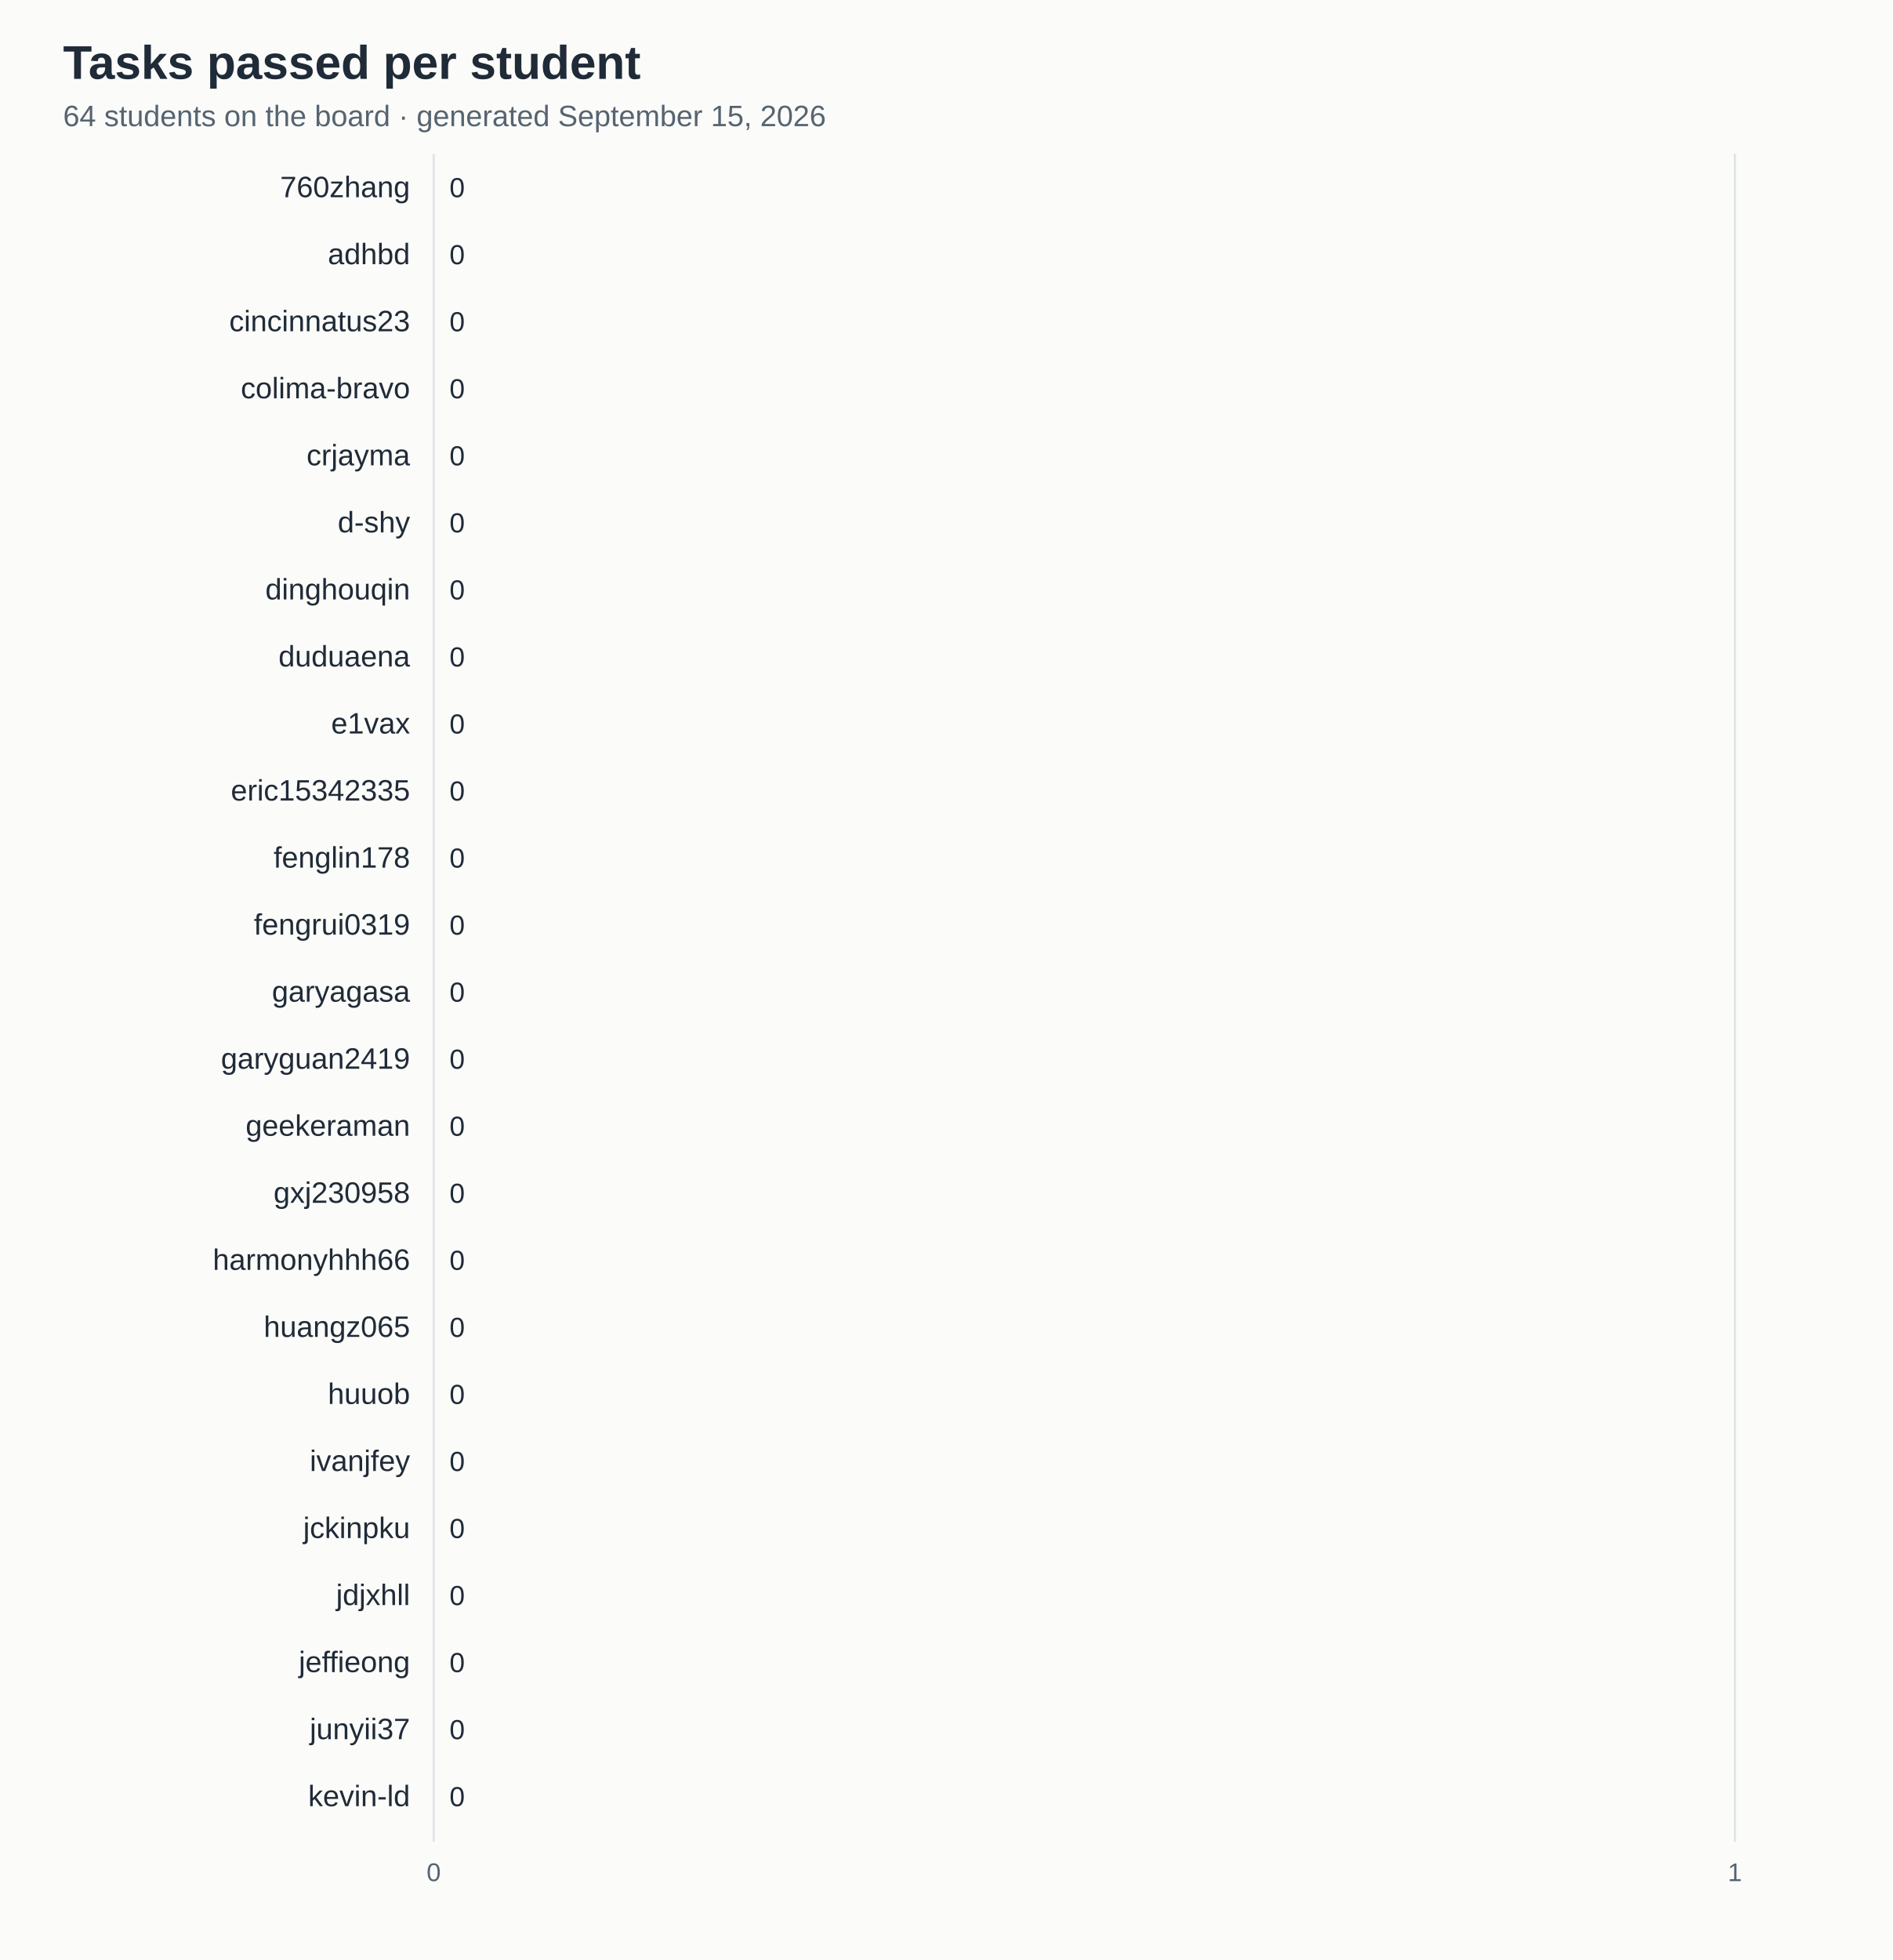
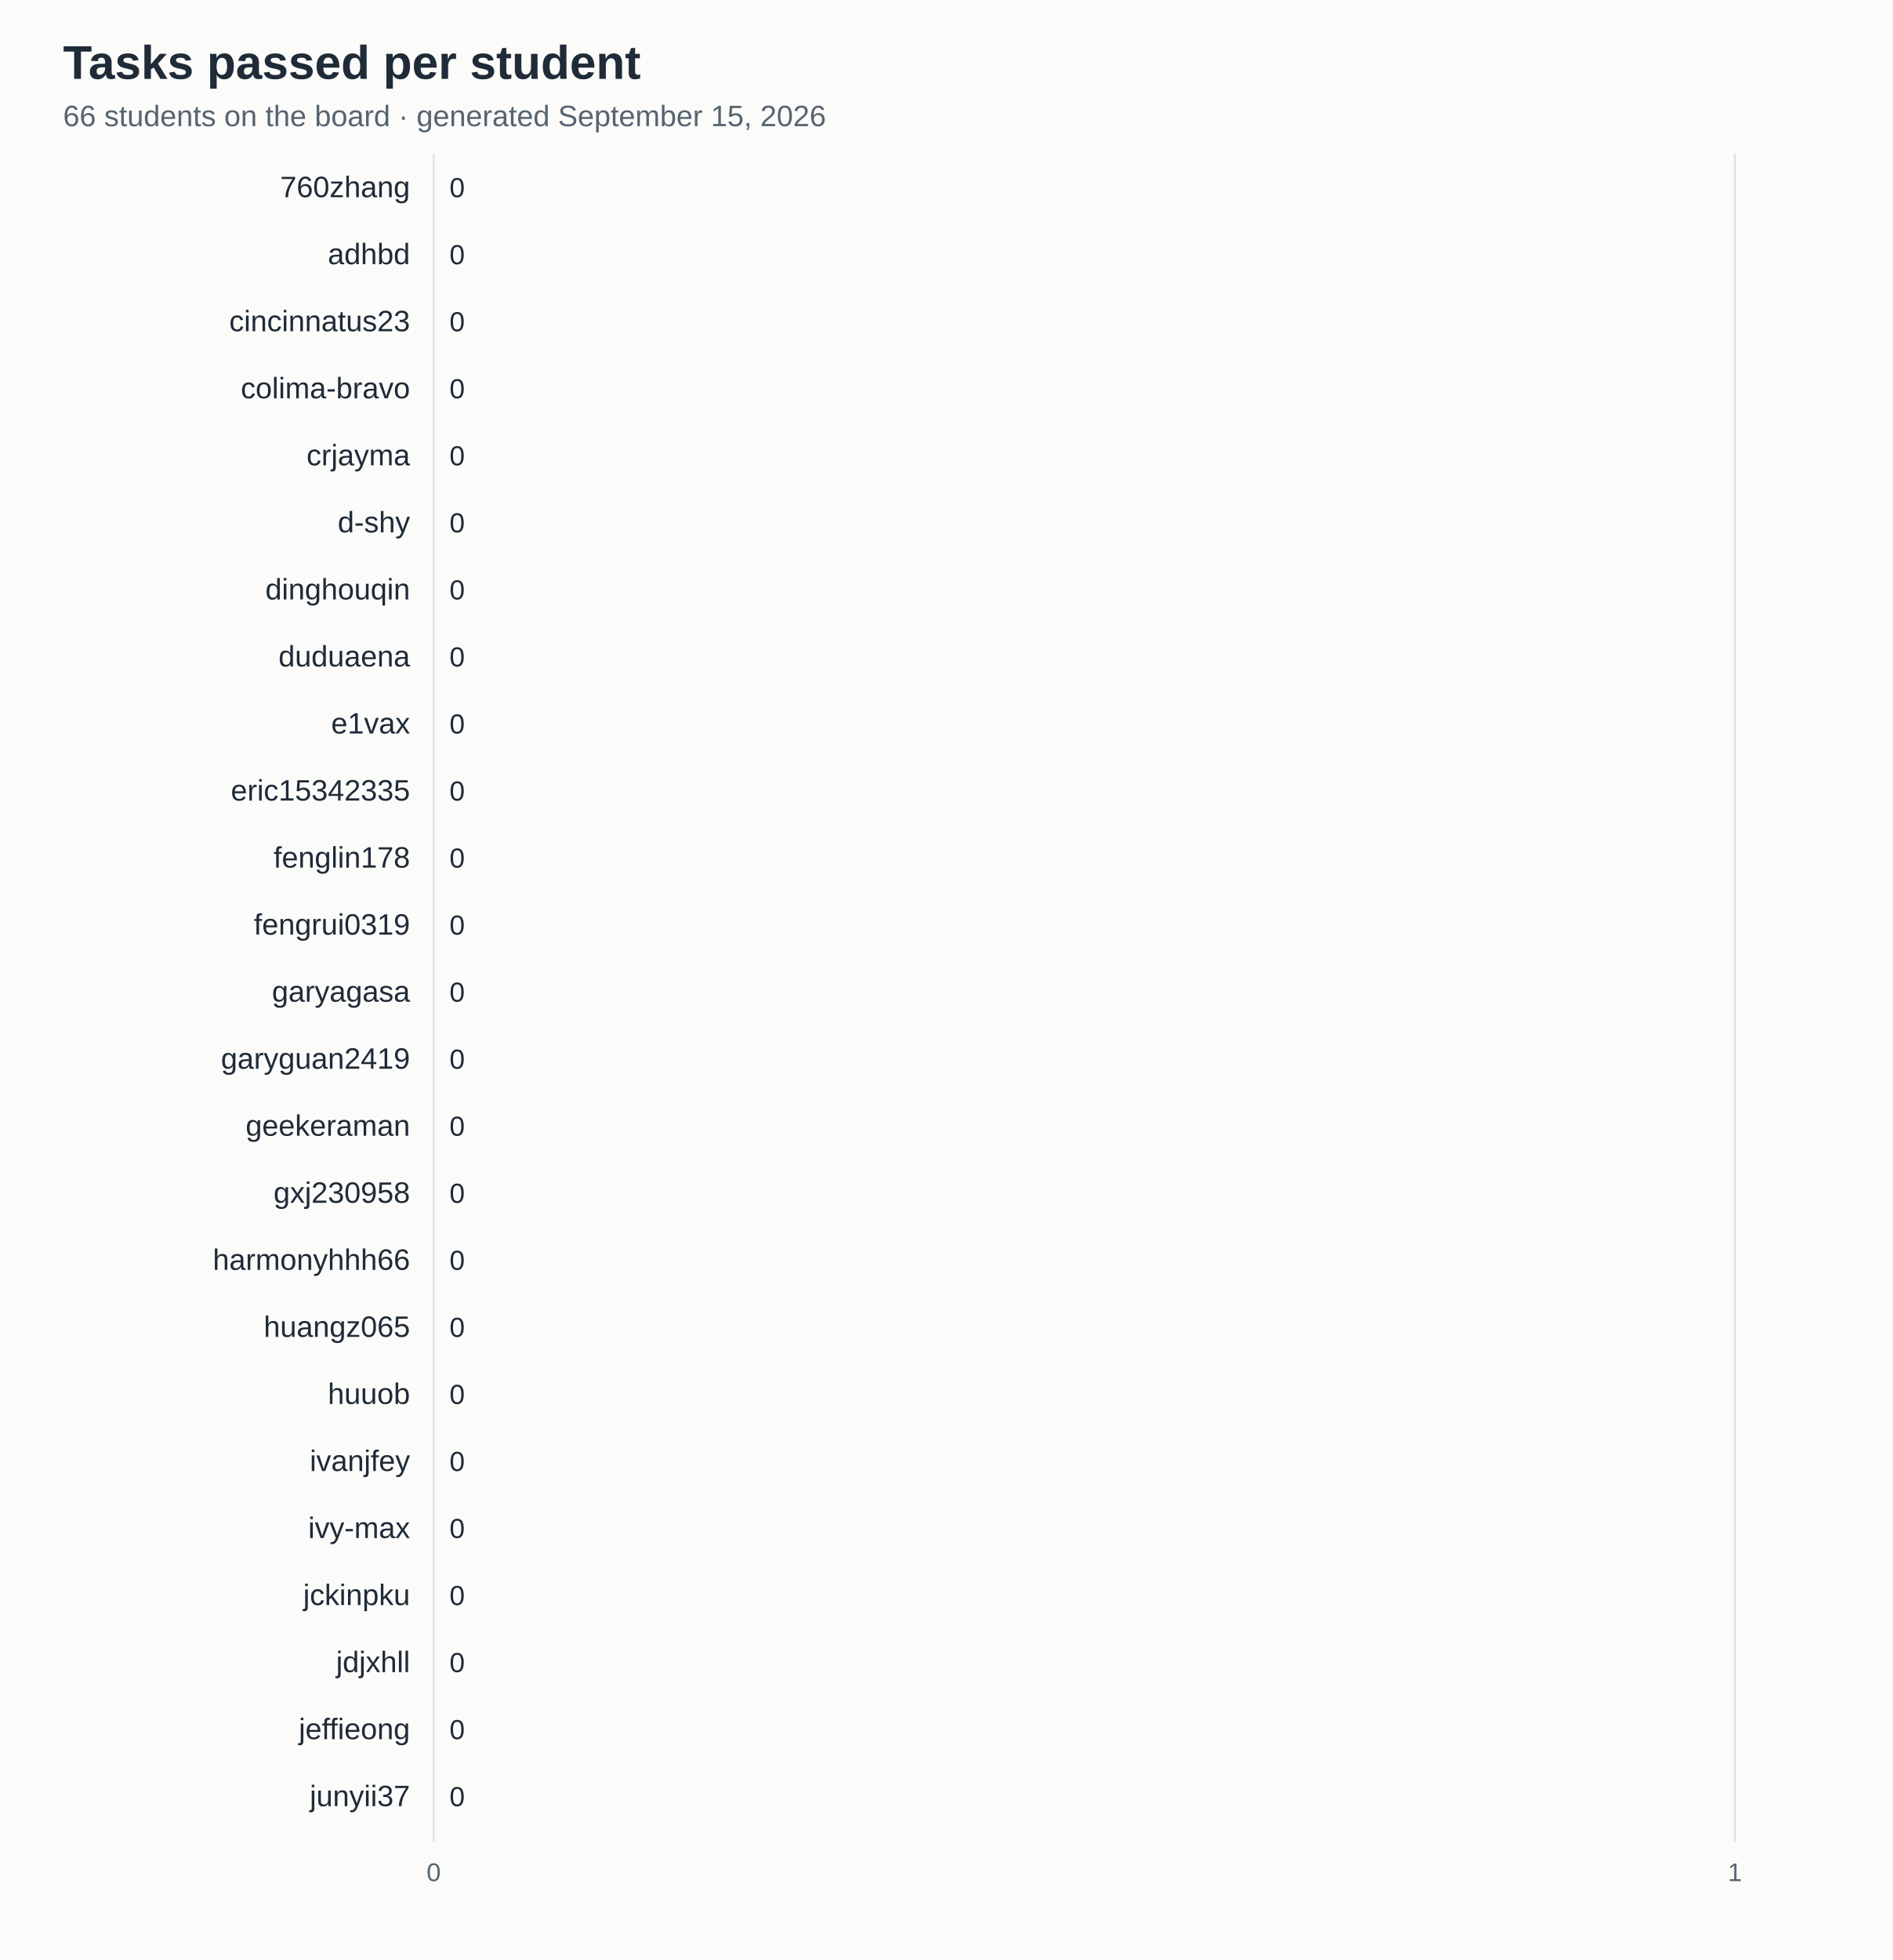
<svg xmlns="http://www.w3.org/2000/svg" width="960" height="994" viewBox="0 0 960 994" role="img" aria-labelledby="t" font-family="Arial, Helvetica Neue, PingFang SC, sans-serif">
  <rect width="960" height="994" fill="#fbfbf9" />
  <text x="32" y="40" font-size="24" font-weight="700" fill="#202b38">Tasks passed per student</text>
-   <text x="32" y="64" font-size="15" fill="#566471">64 students on the board · generated September 15, 2026</text>
+   <text x="32" y="64" font-size="15" fill="#566471">66 students on the board · generated September 15, 2026</text>
  <line x1="220.0" y1="78" x2="220.0" y2="934" stroke="#dce2e7" />
  <text x="220.0" y="954" font-size="13" fill="#566471" text-anchor="middle">0</text>
  <line x1="880.0" y1="78" x2="880.0" y2="934" stroke="#dce2e7" />
  <text x="880.0" y="954" font-size="13" fill="#566471" text-anchor="middle">1</text>
  <text x="208" y="100.0" font-size="15" fill="#202b38" text-anchor="end">760zhang</text>
  <text x="228.0" y="100.0" font-size="14" fill="#202b38">0</text>
  <text x="208" y="134.0" font-size="15" fill="#202b38" text-anchor="end">adhbd</text>
  <text x="228.0" y="134.0" font-size="14" fill="#202b38">0</text>
  <text x="208" y="168.0" font-size="15" fill="#202b38" text-anchor="end">cincinnatus23</text>
  <text x="228.0" y="168.0" font-size="14" fill="#202b38">0</text>
  <text x="208" y="202.0" font-size="15" fill="#202b38" text-anchor="end">colima-bravo</text>
  <text x="228.0" y="202.0" font-size="14" fill="#202b38">0</text>
  <text x="208" y="236.0" font-size="15" fill="#202b38" text-anchor="end">crjayma</text>
  <text x="228.0" y="236.0" font-size="14" fill="#202b38">0</text>
  <text x="208" y="270.0" font-size="15" fill="#202b38" text-anchor="end">d-shy</text>
  <text x="228.0" y="270.0" font-size="14" fill="#202b38">0</text>
  <text x="208" y="304.0" font-size="15" fill="#202b38" text-anchor="end">dinghouqin</text>
  <text x="228.0" y="304.0" font-size="14" fill="#202b38">0</text>
  <text x="208" y="338.0" font-size="15" fill="#202b38" text-anchor="end">duduaena</text>
  <text x="228.0" y="338.0" font-size="14" fill="#202b38">0</text>
  <text x="208" y="372.0" font-size="15" fill="#202b38" text-anchor="end">e1vax</text>
  <text x="228.0" y="372.0" font-size="14" fill="#202b38">0</text>
  <text x="208" y="406.0" font-size="15" fill="#202b38" text-anchor="end">eric15342335</text>
  <text x="228.0" y="406.0" font-size="14" fill="#202b38">0</text>
  <text x="208" y="440.0" font-size="15" fill="#202b38" text-anchor="end">fenglin178</text>
  <text x="228.0" y="440.0" font-size="14" fill="#202b38">0</text>
  <text x="208" y="474.0" font-size="15" fill="#202b38" text-anchor="end">fengrui0319</text>
  <text x="228.0" y="474.0" font-size="14" fill="#202b38">0</text>
  <text x="208" y="508.0" font-size="15" fill="#202b38" text-anchor="end">garyagasa</text>
  <text x="228.0" y="508.0" font-size="14" fill="#202b38">0</text>
  <text x="208" y="542.0" font-size="15" fill="#202b38" text-anchor="end">garyguan2419</text>
  <text x="228.0" y="542.0" font-size="14" fill="#202b38">0</text>
  <text x="208" y="576.0" font-size="15" fill="#202b38" text-anchor="end">geekeraman</text>
  <text x="228.0" y="576.0" font-size="14" fill="#202b38">0</text>
  <text x="208" y="610.0" font-size="15" fill="#202b38" text-anchor="end">gxj230958</text>
  <text x="228.0" y="610.0" font-size="14" fill="#202b38">0</text>
  <text x="208" y="644.0" font-size="15" fill="#202b38" text-anchor="end">harmonyhhh66</text>
  <text x="228.0" y="644.0" font-size="14" fill="#202b38">0</text>
  <text x="208" y="678.0" font-size="15" fill="#202b38" text-anchor="end">huangz065</text>
  <text x="228.0" y="678.0" font-size="14" fill="#202b38">0</text>
  <text x="208" y="712.0" font-size="15" fill="#202b38" text-anchor="end">huuob</text>
  <text x="228.0" y="712.0" font-size="14" fill="#202b38">0</text>
  <text x="208" y="746.0" font-size="15" fill="#202b38" text-anchor="end">ivanjfey</text>
  <text x="228.0" y="746.0" font-size="14" fill="#202b38">0</text>
-   <text x="208" y="780.0" font-size="15" fill="#202b38" text-anchor="end">jckinpku</text>
+   <text x="208" y="780.0" font-size="15" fill="#202b38" text-anchor="end">ivy-max</text>
  <text x="228.0" y="780.0" font-size="14" fill="#202b38">0</text>
-   <text x="208" y="814.0" font-size="15" fill="#202b38" text-anchor="end">jdjxhll</text>
+   <text x="208" y="814.0" font-size="15" fill="#202b38" text-anchor="end">jckinpku</text>
  <text x="228.0" y="814.0" font-size="14" fill="#202b38">0</text>
-   <text x="208" y="848.0" font-size="15" fill="#202b38" text-anchor="end">jeffieong</text>
+   <text x="208" y="848.0" font-size="15" fill="#202b38" text-anchor="end">jdjxhll</text>
  <text x="228.0" y="848.0" font-size="14" fill="#202b38">0</text>
-   <text x="208" y="882.0" font-size="15" fill="#202b38" text-anchor="end">junyii37</text>
+   <text x="208" y="882.0" font-size="15" fill="#202b38" text-anchor="end">jeffieong</text>
  <text x="228.0" y="882.0" font-size="14" fill="#202b38">0</text>
-   <text x="208" y="916.0" font-size="15" fill="#202b38" text-anchor="end">kevin-ld</text>
+   <text x="208" y="916.0" font-size="15" fill="#202b38" text-anchor="end">junyii37</text>
  <text x="228.0" y="916.0" font-size="14" fill="#202b38">0</text>
</svg>
